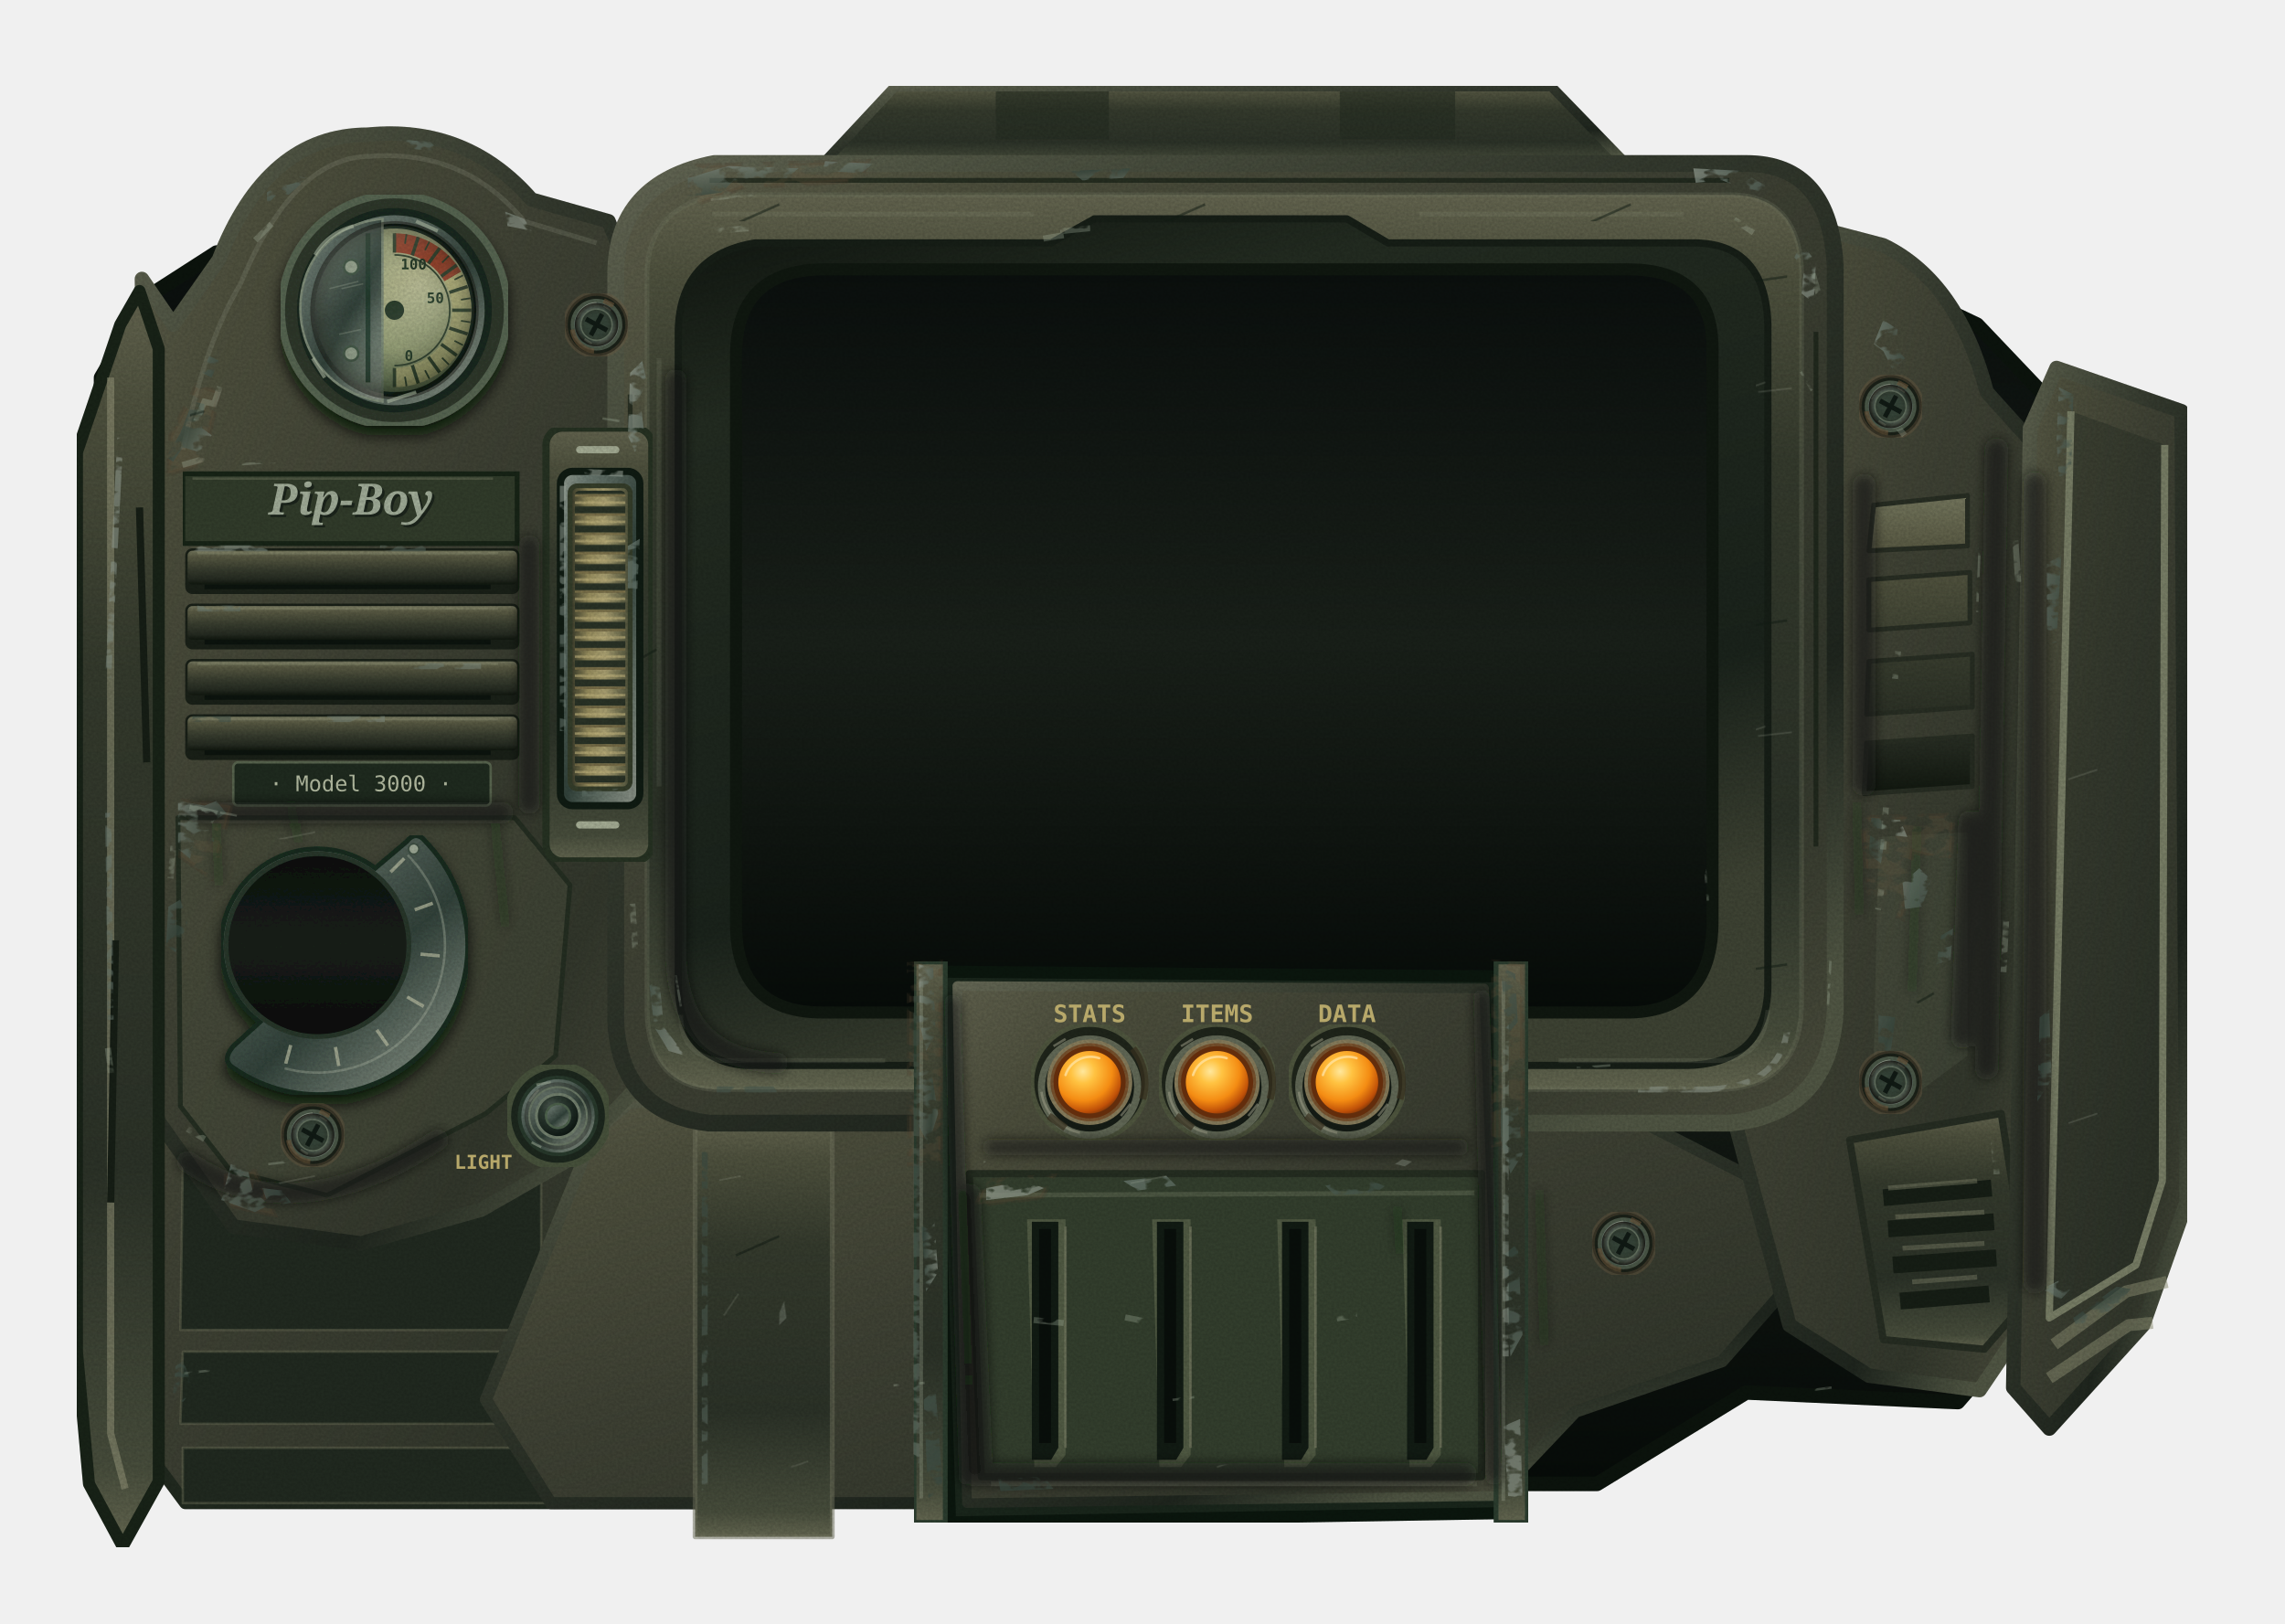
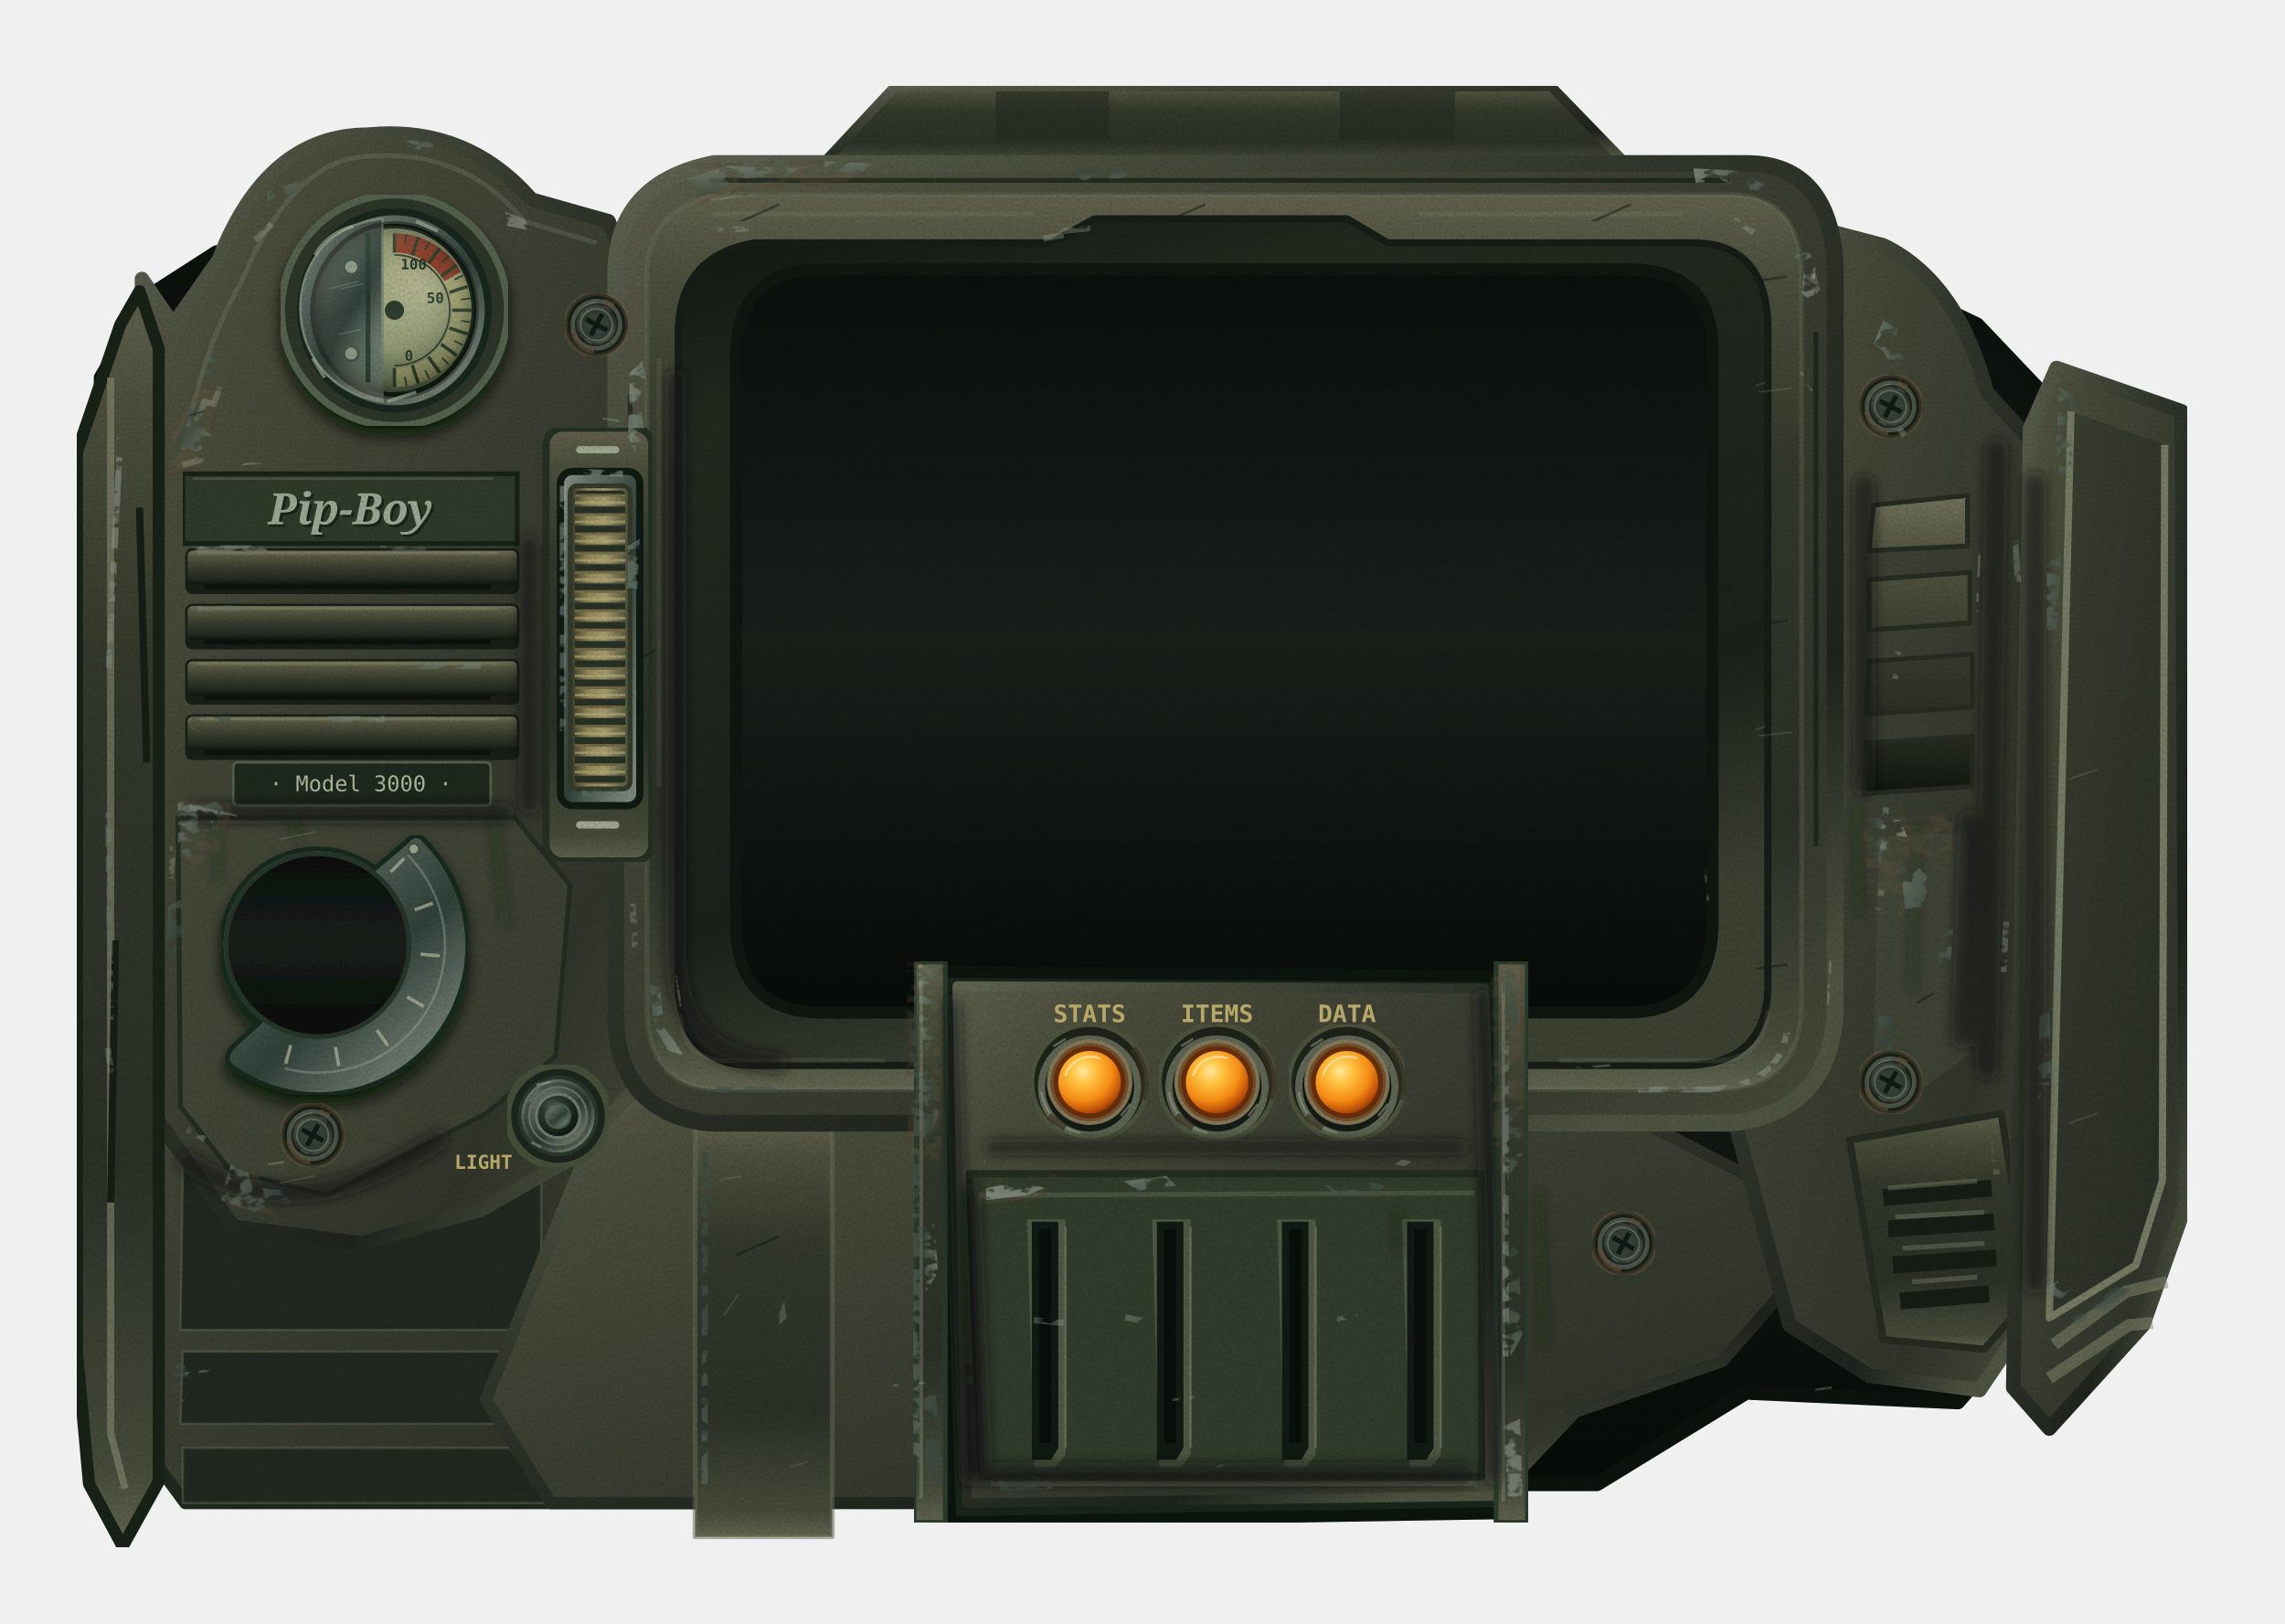
<svg xmlns="http://www.w3.org/2000/svg" width="950" height="675" viewBox="0 0 950 675" fill="none">
  <defs>
    <linearGradient id="paint" x1="0" y1="0" x2="1" y2="1">
      <stop stop-color="#62634f" />
      <stop offset=".16" stop-color="#50523f" />
      <stop offset=".43" stop-color="#414436" />
      <stop offset=".78" stop-color="#34392d" />
      <stop offset="1" stop-color="#4e503f" />
    </linearGradient>
    <linearGradient id="edge" x2=".8" y2="1">
      <stop stop-color="#686b58" />
      <stop offset=".12" stop-color="#555a48" />
      <stop offset=".42" stop-color="#353b2f" />
      <stop offset=".8" stop-color="#20271f" />
      <stop offset="1" stop-color="#535946" />
    </linearGradient>
    <linearGradient id="steel" x2=".85" y2="1">
      <stop stop-color="#99a297" />
      <stop offset=".16" stop-color="#707f76" />
      <stop offset=".36" stop-color="#55645b" />
      <stop offset=".6" stop-color="#33443c" />
      <stop offset=".85" stop-color="#6e7b70" />
      <stop offset="1" stop-color="#879085" />
    </linearGradient>
    <linearGradient id="rim" x2="0" y2="1">
      <stop stop-color="#676852" />
      <stop offset=".09" stop-color="#515440" />
      <stop offset=".3" stop-color="#363c2e" />
      <stop offset=".7" stop-color="#2d3429" />
      <stop offset=".94" stop-color="#4a503e" />
      <stop offset="1" stop-color="#686b54" />
    </linearGradient>
    <linearGradient id="recess" x2=".35" y2="1">
      <stop stop-color="#111711" />
      <stop offset=".22" stop-color="#242d22" />
      <stop offset=".76" stop-color="#1b241c" />
      <stop offset="1" stop-color="#404535" />
    </linearGradient>
    <linearGradient id="rubber" x2="0" y2="1">
      <stop stop-color="#0b100e" />
      <stop offset=".5" stop-color="#1a211a" />
      <stop offset="1" stop-color="#070c09" />
    </linearGradient>
    <linearGradient id="rib" x2="0" y2="1">
      <stop stop-color="#787a60" />
      <stop offset=".18" stop-color="#5b5c45" />
      <stop offset=".54" stop-color="#3a3f30" />
      <stop offset=".84" stop-color="#262c22" />
      <stop offset="1" stop-color="#11180f" />
    </linearGradient>
    <linearGradient id="brass" x2="1" y2="0">
      <stop stop-color="#353828" />
      <stop offset=".3" stop-color="#9b9160" />
      <stop offset=".58" stop-color="#b1a776" />
      <stop offset="1" stop-color="#4d513a" />
    </linearGradient>
    <radialGradient id="dial" cx=".36" cy=".3" r=".75">
      <stop stop-color="#536057" />
      <stop offset=".3" stop-color="#303e35" />
      <stop offset=".66" stop-color="#1e2b24" />
      <stop offset="1" stop-color="#0a1410" />
    </radialGradient>
    <radialGradient id="paper" cx=".65" cy=".35" r=".75">
      <stop stop-color="#bfc199" />
      <stop offset=".55" stop-color="#a5ac7e" />
      <stop offset="1" stop-color="#5b704f" />
    </radialGradient>
    <radialGradient id="amber" cx=".4" cy=".34" r=".7">
      <stop stop-color="#ffe79c" />
      <stop offset=".25" stop-color="#ffc342" />
      <stop offset=".62" stop-color="#f48c13" />
      <stop offset=".85" stop-color="#bf5008" />
      <stop offset="1" stop-color="#622a09" />
    </radialGradient>
    <linearGradient id="glass" x2=".5" y2="1">
      <stop stop-color="#e3f8e6" stop-opacity=".18" />
      <stop offset=".48" stop-color="#c4dfcc" stop-opacity="0" />
      <stop offset="1" stop-color="#06170c" stop-opacity=".3" />
    </linearGradient>
    <radialGradient id="soot">
      <stop offset=".45" stop-color="#231f13" stop-opacity="0" />
      <stop offset=".78" stop-color="#1f2014" stop-opacity=".25" />
      <stop offset="1" stop-color="#100f0a" stop-opacity=".85" />
    </radialGradient>
    <pattern id="wheel-ribs" width="24" height="8" patternUnits="userSpaceOnUse">
      <path d="M0 1h24" stroke="#c5b780" stroke-opacity=".65" />
      <path d="M0 4h24" stroke="#2b3427" stroke-width="3" />
      <path d="M0 6h24" stroke="#786e48" />
    </pattern>
    <pattern id="scuffs" width="177" height="143" patternUnits="userSpaceOnUse">
      <path d="m17 19 9-3m-3 4 18-2m75 45 15-3m-92 49 22-7m63 16 6-9m22-71 12-4" stroke="#b9bdaa" stroke-opacity=".17" stroke-width=".7" />
      <path d="m64 34 21-6m-64 89 14-2m94-22 18-8m-58 46 7-4" stroke="#101a13" stroke-opacity=".5" />
      <path d="m49 55 3-2 4 1-3 2zm98 62 2-5 1 7-3 3z" fill="#a4afa0" fill-opacity=".3" />
    </pattern>
    <filter id="grain" x="0" y="0" width="100%" height="100%" color-interpolation-filters="sRGB">
      <feTurbulence type="fractalNoise" baseFrequency=".9" numOctaves="2" seed="27" />
      <feColorMatrix values="0 0 0 0 0  0 0 0 0 0  0 0 0 0 0  .2 0 0 0 0" />
      <feComposite in2="SourceAlpha" operator="in" result="speckle" />
      <feBlend in="SourceGraphic" in2="speckle" mode="multiply" />
    </filter>
    <filter id="flaking" x="0" y="0" width="100%" height="100%">
      <feTurbulence type="fractalNoise" baseFrequency=".11 .18" numOctaves="3" seed="8" />
      <feColorMatrix values="0 0 0 0 1  0 0 0 0 1  0 0 0 0 1  9 0 0 0 -3.9" />
    </filter>
    <mask id="worn" maskUnits="userSpaceOnUse" x="0" y="0" width="950" height="675">
      <rect width="950" height="675" fill="white" filter="url(#flaking)" />
    </mask>
    <filter id="smudge" x="-20%" y="-20%" width="140%" height="140%">
      <feGaussianBlur stdDeviation="2.5" />
    </filter>
    <filter id="shadow" x="-15%" y="-15%" width="130%" height="140%">
      <feDropShadow dx="0" dy="4" stdDeviation="3" flood-color="#030806" flood-opacity=".8" />
    </filter>
    <g id="screw" filter="url(#grain)">
      <circle r="13" fill="#1b2118" stroke="#726047" stroke-opacity=".35" stroke-width="2" />
      <circle r="10" fill="url(#steel)" stroke="#4d5a4a" stroke-width="1.5" />
      <circle r="6.5" fill="#37463a" stroke="#778875" stroke-width=".6" />
      <path d="M-5-1h4v-4h2v4h4v2H1v4h-2V1h-4z" fill="#111b15" transform="rotate(28)" />
      <path d="M-8-3a9 9 0 0 1 8-6m3 1 3 2M-5 6l3 2" stroke="#bbc3ad" stroke-opacity=".5" />
      <path d="M-10 2a10 10 0 0 0 9 9M3-10l4 2" stroke="#69533a" stroke-width="2" stroke-opacity=".65" />
      <circle r="9" fill="url(#soot)" />
    </g>
    <g id="lamp">
      <g filter="url(#grain)">
        <circle r="24" fill="#20261b" stroke="#515840" stroke-width="2" />
        <circle cy="2" r="20" fill="#161d16" stroke="#656c59" stroke-width="3" />
        <circle r="17" fill="#7c542e" stroke="#8b805e" stroke-width="1.5" />
      </g>
      <circle r="14" fill="url(#amber)" stroke="#632d0c" stroke-width="2" />
      <path d="M-10-3a11 11 0 0 1 14-7" stroke="#ffe7ad" stroke-opacity=".7" stroke-linecap="round" />
      <path d="M-20 4a20 20 0 0 0 16 17M-15-15l5-3m23 32 4-5" stroke="#a1a18a" stroke-opacity=".5" />
      <path d="M18-14a23 23 0 0 1 4 21m-39 7 7 5" stroke="#372f1f" stroke-width="3" stroke-opacity=".7" />
    </g>
    <g id="vent">
      <rect width="139" height="19" rx="3" fill="#1a2118" />
      <rect x="1" y="1" width="137" height="14" rx="2" fill="url(#rib)" />
      <path d="M5 2h125" stroke="#9c9d80" stroke-opacity=".35" />
      <path d="M8 16h119" stroke="#0c140e" stroke-width="2" />
    </g>
    <g id="slot">
      <path d="M-8 0H8V98L4 103H-5z" fill="#545e46" />
      <path d="M-6 1H5v94l-3 5h-8z" fill="#121c14" />
      <path d="M-3 4H2v89H-3z" fill="#090f0b" />
      <path d="M8 3v92" stroke="#a0a086" stroke-opacity=".4" />
    </g>
    <path id="gauge-major-tick" d="M0-24V-32" />
    <path id="gauge-minor-tick" d="M0-28V-32" />
    <path id="radiation-needle" d="M4 0H28" stroke="#762c23" stroke-width="2" stroke-opacity=".85" />
    <path id="selector-tick" d="M0-43V-51" />
    <g id="selector-knob" filter="url(#shadow)">
      <g filter="url(#grain)">
        <circle r="37" fill="url(#dial)" stroke="#687b6b" stroke-width="2" />
        <circle r="27" fill="url(#dial)" stroke="#18281f" stroke-width="3" />
        <circle r="21" fill="url(#dial)" stroke="#3c5143" stroke-width="1" />
        <path d="M0-33 5-25H-5Z" fill="url(#dial)" stroke="#687b6b" stroke-width="1" />
      </g>
      <path d="M-27-12q5-13 19-16m-3 7 9-2m-28 36 4 6m41 10 6-3" stroke="#9ba999" stroke-opacity=".3" stroke-width="1.2" />
      <path d="m-11-23 6-1m-20 9 3-6m-3 4 1 4m3 35 5 3m38-14 1-7" stroke="#b8c1ae" stroke-opacity=".3" stroke-width=".7" />
    </g>
  </defs>
  <g stroke-linejoin="round" filter="url(#grain)">
    <path d="M62 123 90 105h91l47 35 476 2 55-37 63 30 39 41v353l-47 54-88-4-62 38H91L42 575V157z" fill="url(#rubber)" stroke="#0c140d" stroke-width="6" />
    <path id="cuff-backing" d="M81 165H300V625H77L57 598V188z" fill="url(#paint)" stroke="#222b20" stroke-width="5" />
    <path d="M76 485h149v68H75zm0 77h177v30H75zm0 40h188v23H76z" fill="#222b21" stroke="#71745c" stroke-opacity=".45" />
    <path id="lower-housing" d="M261 459 321 448l353 14 92 47-50 57-61 21-36 38H229l-27-43 45-111z" fill="url(#paint)" stroke="url(#edge)" stroke-width="5" />
    <rect x="289" y="466" width="57" height="173" fill="url(#rim)" stroke="#747761" stroke-opacity=".5" stroke-width="2" />
    <rect x="299" y="478" width="37" height="149" fill="url(#scuffs)" />
    <path d="M59 116 72 135 91 108Q111 56 153 56q41-4 68 27l32 9 24 60-12 300-30 31-35 20-50 14-53-7-32-45z" fill="url(#paint)" stroke="url(#edge)" stroke-width="6" />
    <path d="M76 187q9-44 24-69 22-53 54-53 39-3 64 27l30 9" stroke="#959984" stroke-opacity=".26" stroke-width="2" />
    <path d="M74 340h140l23 28-6 71-29 24-66 34-40-10-21-27z" fill="#505743" fill-opacity=".4" stroke="#252f22" stroke-width="2" />
    <path d="M50 135 58 121 66 145v471l-15 27-14-26-5-55V188z" fill="url(#rim)" stroke="#192418" stroke-width="5" />
    <path d="M46 157v439l6 23" stroke="#9a9b7e" stroke-opacity=".55" stroke-width="3" />
    <path d="m58 211 3 106m-13 74-2 109" stroke="#171f16" stroke-width="3" />
    <path d="m741 91 42 11q31 15 43 61l18 20v364l-21 31-46-6-33-21-25-93z" fill="url(#paint)" stroke="url(#edge)" stroke-width="6" />
    <path d="m779 210 39-4v21l-41 2zm-2 31 42-3v21l-42 3zm0 34 43-3v22l-44 3zm-1 34 44-3v21l-45 3z" fill="url(#rib)" stroke="#292f24" stroke-width="2" />
    <path d="m781 348 37-2v93l-19 14-20-12z" fill="#687059" fill-opacity=".22" />
    <path d="m769 474 63-11 12 76-19 22-42-4z" fill="url(#rim)" stroke="#272e23" stroke-width="3" />
    <path d="m783 498 45-4m-43 17 44-3m-42 18 43-3m-40 18 37-3" stroke="#171f16" stroke-width="7" />
    <path d="m785 494 37-3m-34 15 37-2m-34 15 34-2m-30 16 27-2" stroke="#8e9176" stroke-opacity=".4" stroke-width="2" />
    <path d="m855 153 52 18 2 329-18 51-39 43-15-17 7-399z" fill="url(#paint)" stroke="url(#edge)" stroke-width="6" />
    <path d="m861 171-9 377 36-22 11-35 1-306" fill="#202a20" fill-opacity=".35" stroke="#7c8269" stroke-width="3" />
    <path d="m854 559 30-22 17-4m-49 40 33-22 10-1" stroke="#97997b" stroke-opacity=".5" stroke-width="5" />
    <path d="m344 66 28-30h273l32 33" fill="url(#rim)" stroke="url(#edge)" stroke-width="4" />
    <path d="M414 38h47v20h-47zm143 0h48v20h-48z" fill="#252e22" fill-opacity=".6" />
    <path d="M297 68h429q35 0 37 43v309q-2 43-44 47H295q-37-4-39-42V114q0-38 41-46z" fill="url(#paint)" stroke="url(#edge)" stroke-width="7" />
    <path d="M299 81h420q29 0 30 32v304q0 34-32 36H298q-29-1-29-34V115q0-29 30-34z" fill="url(#rim)" stroke="#777c64" stroke-opacity=".3" stroke-width="2" />
    <path d="M314 101h123l18-10h105l17 10h127q30 0 31 34v276q-1 31-33 32H310q-27-2-28-33V137q1-31 32-36z" fill="url(#recess)" stroke="#171f17" stroke-width="3" />
    <path d="M341 112h336q35 0 35 33v238q0 37-34 38H342q-36 0-36-37V148q0-35 35-36z" fill="url(#rubber)" stroke="#101810" stroke-width="5" />
    <path d="M296 89h134m160 0h110M274 149v178m9 95q0 17 17 19h68m280 0h65q20 0 22-21" stroke="#a4aa90" stroke-opacity=".15" stroke-width="2" />
    <path d="M295 75h424M262 164v128m493-154v214" stroke="#182216" stroke-opacity=".7" stroke-width="2" />
  </g>
  <g transform="translate(164 129)" filter="url(#shadow)">
    <g filter="url(#grain)">
      <ellipse rx="47" ry="48" fill="#30392c" stroke="#596854" stroke-width="3" />
      <ellipse rx="39" ry="41" fill="url(#steel)" stroke="#1b291f" stroke-width="3" />
      <ellipse rx="33" ry="35" fill="url(#paper)" stroke="#0e2117" stroke-width="2" />
      <path d="M0-28A28 28 0 0 1 24.249-14" stroke="#a34730" stroke-width="8" />
      <path d="M24.249-14A28 28 0 0 1 0 28" stroke="#c6c286" stroke-width="8" />
      <g id="gauge-scale" stroke="#354631">
        <g stroke-width="1.4">
          <use href="#gauge-major-tick" transform="rotate(0)" />
          <use href="#gauge-major-tick" transform="rotate(18)" />
          <use href="#gauge-major-tick" transform="rotate(36)" />
          <use href="#gauge-major-tick" transform="rotate(54)" />
          <use href="#gauge-major-tick" transform="rotate(72)" />
          <use href="#gauge-major-tick" transform="rotate(90)" />
          <use href="#gauge-major-tick" transform="rotate(108)" />
          <use href="#gauge-major-tick" transform="rotate(126)" />
          <use href="#gauge-major-tick" transform="rotate(144)" />
          <use href="#gauge-major-tick" transform="rotate(162)" />
          <use href="#gauge-major-tick" transform="rotate(180)" />
        </g>
        <g stroke-width=".7">
          <use href="#gauge-minor-tick" transform="rotate(9)" />
          <use href="#gauge-minor-tick" transform="rotate(27)" />
          <use href="#gauge-minor-tick" transform="rotate(45)" />
          <use href="#gauge-minor-tick" transform="rotate(63)" />
          <use href="#gauge-minor-tick" transform="rotate(81)" />
          <use href="#gauge-minor-tick" transform="rotate(99)" />
          <use href="#gauge-minor-tick" transform="rotate(117)" />
          <use href="#gauge-minor-tick" transform="rotate(135)" />
          <use href="#gauge-minor-tick" transform="rotate(153)" />
          <use href="#gauge-minor-tick" transform="rotate(171)" />
          <path d="M0-23A23 23 0 0 1 0 23" />
        </g>
      </g>
      <g fill="#243a27" font-family="monospace" font-size="6" font-weight="bold" text-anchor="middle">
        <text x="8" y="-17">100</text>
        <text x="17" y="-3">50</text>
        <text x="6" y="21">0</text>
      </g>
      <circle r="4" fill="#283a29" />
      <path d="M-5-38C-50-34-51 31-5 38z" fill="url(#steel)" stroke="#82907c" stroke-width="1" />
      <path d="M-11-32v62" stroke="#253d30" stroke-width="2" />
      <circle cx="-18" cy="-18" r="3" fill="#a4b19b" stroke="#425846" />
      <circle cx="-18" cy="18" r="3" fill="#a4b19b" stroke="#425846" />
    </g>
    <ellipse rx="35" ry="37" fill="url(#soot)" opacity=".55" />
    <path d="M-33-23q5-9 16-12m26-2 9 4m-52 53 5 8m26 10 12-4" stroke="#a6b09c" stroke-opacity=".6" stroke-width="1.5" />
    <path d="m-22-9 9-2m-14 2 12-3m-8 22 9-2m26-11 7-6" stroke="#b3bda8" stroke-opacity=".24" stroke-width=".6" />
    <ellipse rx="33" ry="35" fill="url(#glass)" />
  </g>
  <g filter="url(#grain)">
    <path d="M76 197h139v29H76z" fill="#333e2c" stroke="#182517" stroke-width="2" />
    <path d="M80 199h125" stroke="#94987b" stroke-opacity=".3" />
-     <text x="147" y="215" fill="#1c251c" font-family="Georgia,serif" font-size="18" font-style="italic" font-weight="bold" text-anchor="middle">Pip-Boy</text>
-     <text x="146" y="214" fill="#a6b29d" font-family="Georgia,serif" font-size="18" font-style="italic" font-weight="bold" text-anchor="middle">Pip-Boy</text>
+     <text x="146.75" y="219" fill="#1c251c" font-family="Georgia,serif" font-size="18" font-style="italic" font-weight="bold" text-anchor="middle">Pip-Boy</text>
+     <text x="145.75" y="218" fill="#a6b29d" font-family="Georgia,serif" font-size="18" font-style="italic" font-weight="bold" text-anchor="middle">Pip-Boy</text>
    <use href="#vent" x="77" y="228" />
    <use href="#vent" x="77" y="251" />
    <use href="#vent" x="77" y="274" />
    <use href="#vent" x="77" y="297" />
    <rect id="model-plate" x="97" y="317" width="107" height="18" rx="2" fill="#202c20" stroke="#5b6851" />
    <text x="150" y="329" fill="#bbc3a8" font-family="monospace" font-size="9" text-anchor="middle">· Model 3000 ·</text>
    <rect x="227" y="178" width="44" height="180" rx="7" fill="url(#rim)" stroke="#273323" stroke-width="3" />
    <rect x="233" y="196" width="33" height="139" rx="5" fill="url(#steel)" stroke="#101c13" stroke-width="3" />
    <rect x="237" y="202" width="25" height="126" rx="3" fill="url(#brass)" stroke="#363f2b" stroke-width="2" />
    <rect x="239" y="204" width="21" height="122" rx="2" fill="url(#wheel-ribs)" />
    <path d="M241 187h15m-15 156h15" stroke="#aab299" stroke-width="3" stroke-linecap="round" />
  </g>
  <g id="selector-scale" transform="translate(132 393)" filter="url(#shadow)">
    <g filter="url(#grain)">
      <path d="M24-32 37-43Q41-48 45-43A62 62 0 0 1-35 51Q-40 48-35 42L-24 32A40 40 0 0 1 24-32Z" fill="url(#steel)" stroke="#182d20" stroke-width="2" />
      <path d="M37.477-37.477A53 53 0 0 1-13.718 51.194" stroke="#bec7b3" stroke-opacity=".35" stroke-width="1" />
      <g stroke="#c2c6aa" stroke-opacity=".7" stroke-width="1.4">
        <use href="#selector-tick" transform="rotate(45)" />
        <use href="#selector-tick" transform="rotate(70)" />
        <use href="#selector-tick" transform="rotate(95)" />
        <use href="#selector-tick" transform="rotate(120)" />
        <use href="#selector-tick" transform="rotate(145)" />
        <use href="#selector-tick" transform="rotate(170)" />
        <use href="#selector-tick" transform="rotate(195)" />
      </g>
      <g fill="#a5b19d" stroke="#425346" stroke-width=".8">
        <circle cx="40" cy="-40" r="2.2" />
      </g>
      <circle r="38" fill="url(#rubber)" stroke="#29382c" stroke-width="2" />
    </g>
  </g>
  <use href="#screw" x="248" y="135" />
  <use href="#screw" x="786" y="169" />
  <use href="#screw" x="786" y="450" />
  <use href="#screw" x="130" y="472" />
  <use href="#screw" x="675" y="517" />
  <g transform="translate(232 464)" filter="url(#grain)">
    <circle r="21" fill="#1d281e" stroke="#49543d" stroke-width="3" />
    <circle r="16" fill="url(#steel)" stroke="#293b2d" stroke-width="1.5" />
    <circle r="12" fill="url(#steel)" stroke="#80917c" stroke-width=".8" />
    <circle r="9" fill="url(#dial)" stroke="#7b8a77" stroke-width="1.2" />
    <circle r="5" fill="url(#steel)" stroke="#50654f" />
    <path d="m-12-6 4-5m-1-2 6-1m-8 25 4 2" stroke="#afbaa4" stroke-opacity=".5" />
    <circle r="14" fill="url(#soot)" opacity=".4" />
  </g>
  <g filter="url(#grain)" stroke-linejoin="round">
    <path d="m388 404 238 2 8 223-239 4z" fill="#1a271c" stroke="#0b170e" stroke-width="5" />
    <path d="m398 410 219 1 8 211-223 3z" fill="url(#paint)" stroke="url(#edge)" stroke-width="4" />
    <path d="M403 488h213v126H408z" fill="#35412f" stroke="#262f22" stroke-width="3" />
    <path d="m407 497 206-1M412 617h202" stroke="#8b9176" stroke-opacity=".3" stroke-width="2" />
    <use href="#slot" x="435" y="507" />
    <use href="#slot" x="487" y="507" />
    <use href="#slot" x="539" y="507" />
    <use href="#slot" x="591" y="507" />
    <rect id="switch-rail-left" x="380" y="400" width="13" height="233" fill="url(#rim)" stroke="#2d3f30" stroke-width="2" />
    <rect id="switch-rail-right" x="622" y="400" width="13" height="233" fill="url(#rim)" stroke="#2d3f30" stroke-width="2" />
    <path d="M383 408V623M625 408V624" stroke="#b3baa4" stroke-opacity=".3" stroke-width="1.5" />
  </g>
  <g fill="#b7a86a" font-family="monospace" font-size="10" font-weight="bold" text-anchor="middle">
    <text x="201" y="486" font-size="8">LIGHT</text>
    <text x="453" y="425">STATS</text>
    <text x="506" y="425">ITEMS</text>
    <text x="560" y="425">DATA</text>
  </g>
  <use href="#lamp" x="453" y="450" />
  <use href="#lamp" x="506" y="450" />
  <use href="#lamp" x="560" y="450" />
  <g stroke="#11170f" stroke-opacity=".65" stroke-linecap="round" filter="url(#smudge)">
    <path d="M82 338h127M220 227v107M78 483q44 30 104-9M281 158v237q0 45 42 47" stroke-width="8" />
    <path d="M775 202v124m44 16-3 89M830 187l-4 257M846 201v332M403 497l5 116h201" stroke-width="9" />
    <path d="M412 477h195M396 417l6 197M616 415l5 199" stroke-width="6" />
    <path d="m90 345 1 22m115-23 4 40m-89-48 3 13m648-14 1 44m24-34-2 66m-155 85 2 62m-61-55 1 17" stroke-width="3" stroke-opacity=".4" />
  </g>
  <g mask="url(#worn)">
    <g fill="#766244" fill-opacity=".18" stroke="#493b29" stroke-opacity=".25" stroke-width="2">
      <path d="m71 181 11-21 9 3-7 30-14 4zm5 152 20 2-8 30-13-9zm18 156 12-2 8 18-20-4z" />
      <path d="m288 69 73-2-3 8-49 3-23 8zm486 271 38-1-1 19-16-4-4 28-14-9z" />
      <path d="M378 401 391 400V483L378 484ZM621 400 633 401V474L621 476ZM410 491l28-2-5 9-27 3z" />
    </g>
    <g fill="url(#steel)" opacity=".65">
      <path d="m75 180 5-13 5 1-1 10 4 3-5 7-7-2-4 6-3-2zm9-25 3-7 4 2-3 7z" />
      <path d="m74 333 11 2 5-2 4 5-6 4 1 8-8-2-2 9-5-4zm-4 44 5-3 3 10-5 12-4-3z" />
      <path d="m96 484 7 2 2 9 7 6-6 3-14-5zm13 10 8 1 4 5-9 2zm-36 74 3-2 5 11-5 6-4-4z" />
      <path d="m111 80 10-7 7 1-8 7-4-1-5 5zm55-22 13 1 4 4-11-1zm44 30 8 3 3 5-10-2z" />
      <path d="m286 74 17-5 29 1-5 4-22 1-5 5-14 2zm57-7 20 1-5 4-16-1zm102 4 25-1-3 4-17 1z" />
      <path d="m704 70 19 1 11 6-2 4-16-6-11 1zm45 31 6 8-1 17-5-4 1-10-4-5z" />
      <path d="m262 155 5-5 2 9-3 6 2 16-4 7-3-7zm-1 72 5-3-1 21-4 3zm9 183 4-4 2 21 9 12-7-2-6-10z" />
      <path d="m783 133 6 4-1 7 4 5-5 5-4-8-4-3zm-5 207 12 1 3 7-9-1-2 12-5-4z" />
      <path d="m791 367 7-6 5 5-4 11-7 1zm16 22 5-3-1 13-6 2zm-26 33 7 1-2 15-5-3z" />
      <path d="m856 161 6 3-1 36-5-2-1-14zm-5 73 6-3-2 36-4 1zm-3 189 4-3 1 29-6 9z" />
      <path d="m851 535 8-4 2 5-11 11-3-4zm11 13 18-13 6 1-7 8-15 10z" />
      <path d="M382 401l6 1 1 28-4 7-3-13zM382 446l5-2 3 19-4 13-4-8zM383 508l5-6 2 27-5 8z" />
      <path d="M384 582l5-4 3 41-6 4zM624 402l6 3 1 20-5 6zM624 459l7-1 2 22-5 8-4-14z" />
      <path d="M625 522l6-5 2 38-5 9zM625 593l7-3 1 33-6-1zM410 494l16-3 8 3-7 3-17 2z" />
      <path d="m467 491 18-2 4 4-16 2zm84 2 15-3 10 3-4 3-17 1zm-136 122 19-1 4 5-22 1z" />
    </g>
    <g fill="none" stroke="url(#steel)" stroke-width="2.5" stroke-opacity=".55">
      <path d="M78 228h37m43 0h19M82 253h18M172 277h28M80 299h16m40 0h24" />
      <path d="m239 196 20 1m-25 5v102m8 26 17-1M298 453h30m14 0h12M681 453h29q29-1 33-24" />
      <path d="M50 182 45 282M45 338 46 424M293 479V623M381 412V610M626 423V564" />
    </g>
  </g>
  <g stroke="#a7b5a0" stroke-opacity=".3" stroke-linecap="square" mask="url(#worn)">
    <path d="m82 174 3-7 4 1 2-6m-14 31 7-2m23-92 5-5m-32 242 9 2-3 7m-14 8-1 11m8 106 5 3m-39-36 1 8m217-68 1 16m33-297 13-1m132 1 10-1m-17 4 6-1m281-6 6 4m26 19 2 7m31 53 4 5m-2 92-1 9m-4 56-1 15m-1 19-1 6m57-151 1 15m-5 143-1 19m-4 73 1 11m-399 62 10 1m28-2 5 1m83-1 6-1" stroke-width="2.5" />
    <path d="m101 193 13-1m-22 146 6 1m14 145 8-1m-43 88 18-2m156-395 6 1m39-92 18-2m-33 325 2 12m90 59 8-1m275-32 13-1m40-81 1 12m39-219 4 7m8 238-1 18m-7 160 8-1m62-349-1 26m-450 322 12-1m104 7 8-1" stroke-width="1" />
  </g>
  <g fill="url(#scuffs)">
    <path d="M79 169h29v21H79zm-1 166h142v14H78zm21 157 127-41 12 26-105 40-29-7z" />
    <path d="M283 77h445v15H283zm-17 62h14v254h-14zm464-26h15v319h-15z" />
    <path d="M785 342h29v84h-29zm74-161 36 6-1 302-34 23zM409 481h202v17H409zm-1 128h207v11H408z" />
  </g>
</svg>
